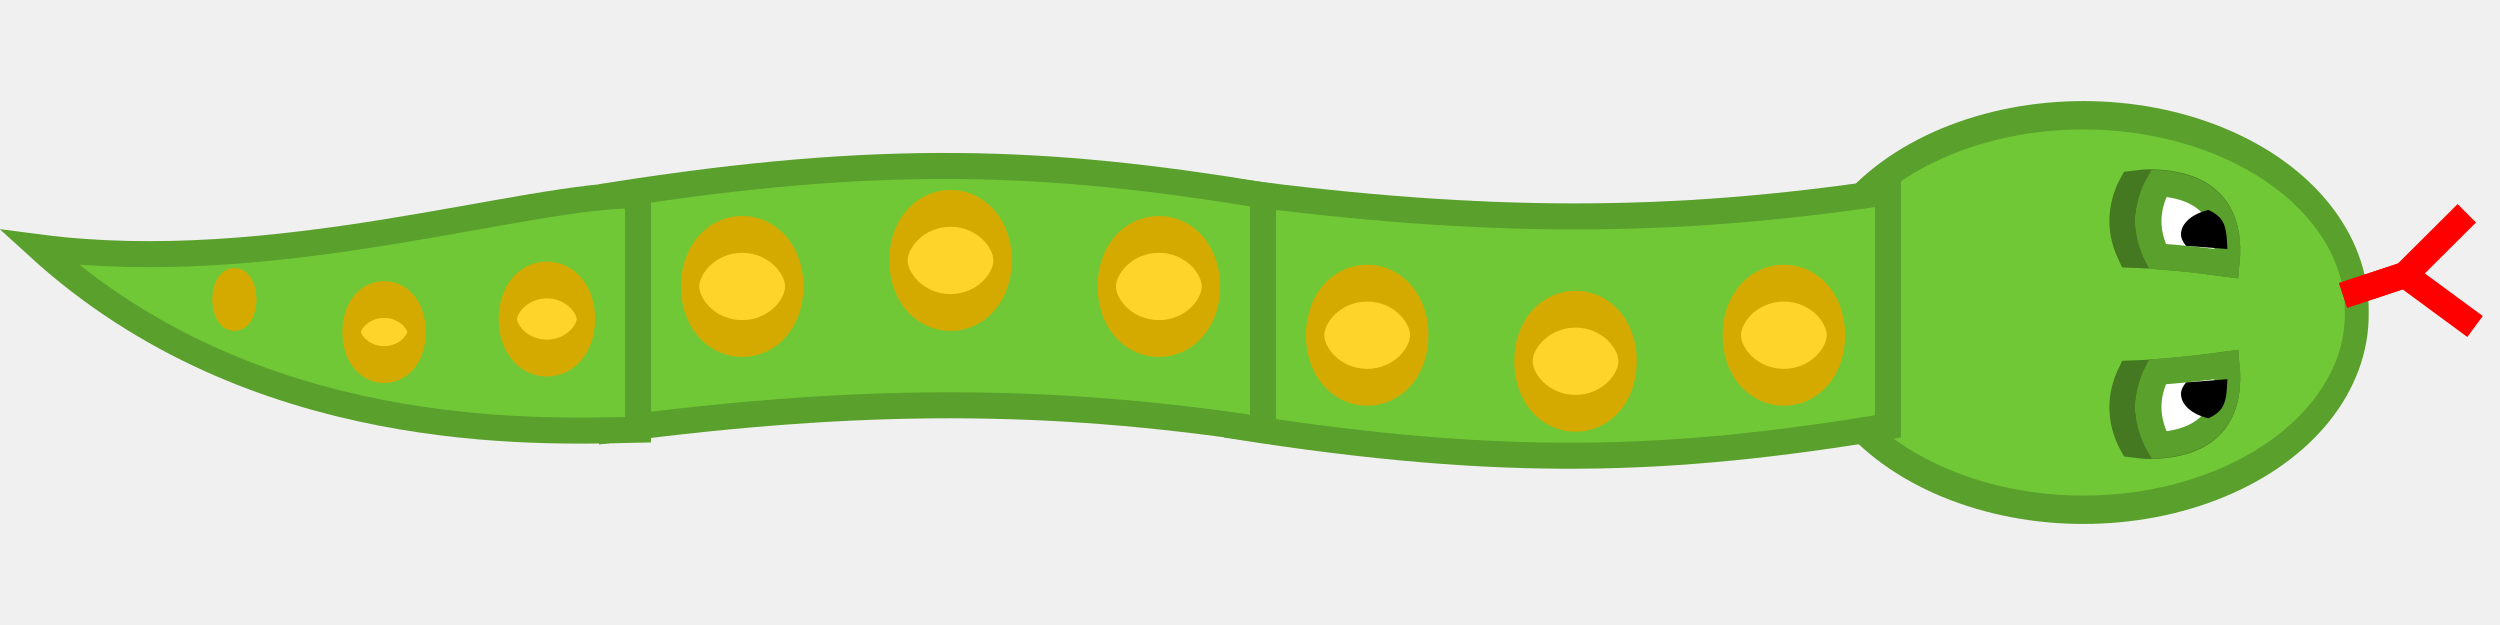
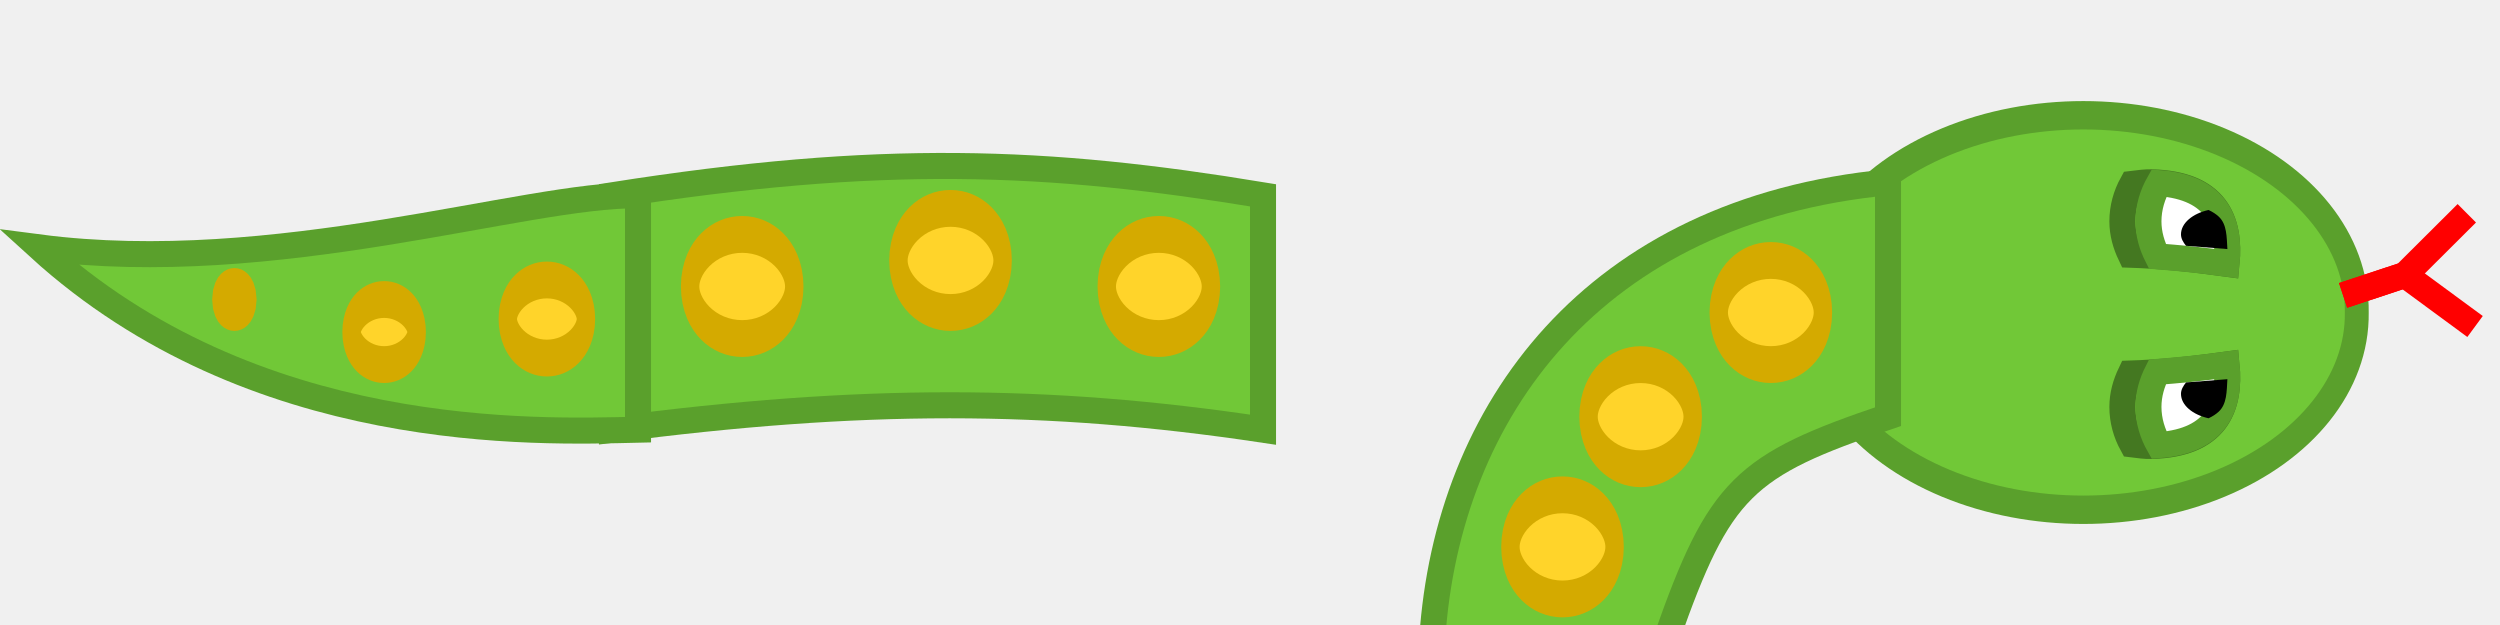
<svg xmlns="http://www.w3.org/2000/svg" width="96" height="24" id="svg2" version="1.1">
  <defs id="defs4" />
  <g id="head" transform="translate(0,-1028.362)">
    <path style="fill:#71c837;fill-opacity:1;stroke:#5aa02c;stroke-width:0.89;stroke-miterlimit:4;stroke-opacity:1;stroke-dasharray:none" id="path2989" d="m 92.25,11.625 a 10.188,6.125 0 1 1 -20.375,0 10.188,6.125 0 1 1 20.375,0 z" transform="matrix(1.030675,0,0,1.22449,-4.579754,1026.128)" />
    <path style="fill:none;stroke:#ff0000;stroke-width:1px;stroke-linecap:butt;stroke-linejoin:miter;stroke-opacity:1" d="m 89.975,1039.705 2.373,-0.786 2.377,-2.367" id="path2991" />
    <path id="path2995" d="m 89.975,1039.705 2.373,-0.786 2.694,1.981" style="fill:none;stroke:#ff0000;stroke-width:1px;stroke-linecap:butt;stroke-linejoin:miter;stroke-opacity:1" />
-     <path style="fill:#71c837;stroke:#447821;stroke-width:1px;stroke-linecap:butt;stroke-linejoin:miter;stroke-opacity:1" d="m 82.625,7 c -0.246,-0.006 -0.5,0.032 -0.75,0.062 C 81.64,7.49 81.5,7.977 81.5,8.5 c 0,0.463 0.125,0.889 0.312,1.281 C 82.888,9.817 83.999,9.918 85.5,10.125 85.667,8.458 85.086,7.063 82.625,7 z" transform="translate(0,1028.362)" id="path3189" />
+     <path style="fill:#71c837;stroke:#447821;stroke-width:1px;stroke-linecap:butt;stroke-linejoin:miter;stroke-opacity:1" d="M 82.625,7 C 82.379,6.994 82.125,7.032 81.875,7.062 81.64,7.49 81.5,7.977 81.5,8.5 c 0,0.463 0.125,0.889 0.312,1.281 C 82.888,9.817 83.999,9.918 85.5,10.125 85.667,8.458 85.086,7.063 82.625,7 z" transform="translate(0,1028.362)" id="path3189" />
    <path style="fill:#ffffff;stroke:#5aa02c;stroke-width:1px;stroke-linecap:butt;stroke-linejoin:miter;stroke-opacity:1" d="m 82.906,1035.393 c -0.247,0.436 -0.406,0.931 -0.406,1.469 0,0.488 0.137,0.936 0.344,1.344 0.781,0.061 1.623,0.139 2.656,0.281 0.16,-1.597 -0.384,-2.929 -2.594,-3.094 z" />
    <path style="fill:#000000;fill-opacity:1;stroke:none" d="m 84.809,1036.425 c -0.605,0.135 -1.059,0.499 -1.059,0.938 0,0.163 0.086,0.302 0.193,0.438 0.523,0.038 1.02,0.081 1.589,0.125 -0.029,-0.465 -0.014,-0.954 -0.337,-1.25 -0.106,-0.097 -0.223,-0.173 -0.385,-0.25 z" id="path3203" />
    <path id="path3216" d="m 82.625,1045.487 c -0.246,0.01 -0.5,-0.032 -0.75,-0.062 -0.235,-0.428 -0.375,-0.915 -0.375,-1.438 0,-0.464 0.125,-0.889 0.312,-1.281 1.076,-0.036 2.187,-0.137 3.688,-0.344 0.167,1.667 -0.414,3.062 -2.875,3.125 z" style="fill:#71c837;stroke:#447821;stroke-width:1px;stroke-linecap:butt;stroke-linejoin:miter;stroke-opacity:1" />
    <path id="path3197" d="m 82.906,1045.455 c -0.247,-0.436 -0.406,-0.931 -0.406,-1.469 0,-0.488 0.137,-0.936 0.344,-1.344 0.781,-0.061 1.623,-0.139 2.656,-0.281 0.16,1.597 -0.384,2.929 -2.594,3.094 z" style="fill:#ffffff;stroke:#5aa02c;stroke-width:1px;stroke-linecap:butt;stroke-linejoin:miter;stroke-opacity:1" />
    <path id="path3219" d="m 84.809,1044.424 c -0.605,-0.135 -1.059,-0.499 -1.059,-0.938 0,-0.163 0.086,-0.302 0.193,-0.438 0.523,-0.038 1.02,-0.081 1.589,-0.125 -0.029,0.465 -0.014,0.954 -0.337,1.25 -0.106,0.097 -0.223,0.173 -0.385,0.25 z" style="fill:#000000;fill-opacity:1;stroke:none" />
  </g>
-   <g id="layer2" style="display:inline">
-     <path id="path3088" d="m 47.5,16.373 c 10.333,1.625 16.667,1.375 25,0 l 0,-9 c -8.333,1.25 -15.417,1.25 -25,0 z" style="fill:#71c837;fill-opacity:1;stroke:#5aa02c;stroke-width:1" />
-     <path style="fill:#ffd42a;fill-opacity:1;stroke:#d4aa00;stroke-width:0.928;stroke-miterlimit:4;stroke-opacity:1;stroke-dasharray:none" id="path3090" d="m 70.375,13.188 a 2.625,1.312 0 1 1 -5.25,0 2.625,1.312 0 1 1 5.25,0 z" transform="matrix(0.7619048,0,0,-1.52381,16.88095,32.9683)" />
-     <path style="fill:#ffd42a;fill-opacity:1;stroke:#d4aa00;stroke-width:0.928;stroke-miterlimit:4;stroke-opacity:1;stroke-dasharray:none" id="path3092" d="m 70.375,13.188 a 2.625,1.312 0 1 1 -5.25,0 2.625,1.312 0 1 1 5.25,0 z" transform="matrix(0.7619048,0,0,-1.52381,8.880951,33.9683)" />
-     <path transform="matrix(0.7619048,0,0,-1.52381,0.880951,32.9683)" d="m 70.375,13.188 a 2.625,1.312 0 1 1 -5.25,0 2.625,1.312 0 1 1 5.25,0 z" id="path3094" style="fill:#ffd42a;fill-opacity:1;stroke:#d4aa00;stroke-width:0.928;stroke-miterlimit:4;stroke-opacity:1;stroke-dasharray:none" />
+   <g id="bend" style="display:inline">
+     <path style="fill:#71c837;stroke:#5aa02c;stroke-width:1px;stroke-linecap:butt;stroke-linejoin:miter;stroke-opacity:1" d="m 55,24.5 9,0 c 2.033,-5.768 2.95,-6.629 8.5,-8.5 l 0,-9 C 61.167,8.083 55.583,15.792 55,24.5 z" id="path3233" />
+     <path style="fill:#ffd42a;fill-opacity:1;stroke:#d4aa00;stroke-width:0.928;stroke-miterlimit:4;stroke-opacity:1;stroke-dasharray:none" id="path3235" d="m 70.375,13.188 a 2.625,1.312 0 1 1 -5.25,0 2.625,1.312 0 1 1 5.25,0 z" transform="matrix(-0.7619048,0,0,1.52381,111.6191,0.9047623)" />
+     <path transform="matrix(-0.7619048,0,0,1.52381,119.6191,-8.095238)" d="m 70.375,13.188 a 2.625,1.312 0 1 1 -5.25,0 2.625,1.312 0 1 1 5.25,0 z" id="path3237" style="fill:#ffd42a;fill-opacity:1;stroke:#d4aa00;stroke-width:0.928;stroke-miterlimit:4;stroke-opacity:1;stroke-dasharray:none" />
+     <path style="fill:#ffd42a;fill-opacity:1;stroke:#d4aa00;stroke-width:0.928;stroke-miterlimit:4;stroke-opacity:1;stroke-dasharray:none" id="path3239" d="m 70.375,13.188 a 2.625,1.312 0 1 1 -5.25,0 2.625,1.312 0 1 1 5.25,0 z" transform="matrix(-0.7619048,0,0,1.52381,114.6191,-4.095238)" />
  </g>
  <g id="body">
    <path style="fill:#71c837;fill-opacity:1;stroke:#5aa02c;stroke-width:1" d="m 23.5,7.5 c 10.333,-1.625 16.667,-1.375 25,0 L 48.5,16.5 c -8.333,-1.25 -15.417,-1.25 -25,0 z" id="rect3051" />
    <path transform="matrix(0.7619048,0,0,1.52381,-7.119049,-9.0952)" d="m 70.375,13.188 a 2.625,1.312 0 1 1 -5.25,0 2.625,1.312 0 1 1 5.25,0 z" id="path3053" style="fill:#ffd42a;fill-opacity:1;stroke:#d4aa00;stroke-width:0.928;stroke-miterlimit:4;stroke-opacity:1;stroke-dasharray:none" />
    <path transform="matrix(0.7619048,0,0,1.52381,-15.11905,-10.0952)" d="m 70.375,13.188 a 2.625,1.312 0 1 1 -5.25,0 2.625,1.312 0 1 1 5.25,0 z" id="path3055" style="fill:#ffd42a;fill-opacity:1;stroke:#d4aa00;stroke-width:0.928;stroke-miterlimit:4;stroke-opacity:1;stroke-dasharray:none" />
    <path style="fill:#ffd42a;fill-opacity:1;stroke:#d4aa00;stroke-width:0.928;stroke-miterlimit:4;stroke-opacity:1;stroke-dasharray:none" id="path3057" d="m 70.375,13.188 a 2.625,1.312 0 1 1 -5.25,0 2.625,1.312 0 1 1 5.25,0 z" transform="matrix(0.7619048,0,0,1.52381,-23.11905,-9.0952)" />
  </g>
  <g id="tail">
    <path style="fill:#71c837;stroke:#5aa02c;stroke-width:1px;stroke-linecap:butt;stroke-linejoin:miter;stroke-opacity:1" d="m 24.5,7.5 c -4.305,-0.052 -13.952,3.182 -23,2 C 9.741,17.008 20.587,16.59 24.5,16.5 z" id="path3059" />
    <path transform="matrix(0.5714286,0,0,1.142857,-17.71429,-2.8214)" d="m 70.375,13.188 a 2.625,1.312 0 1 1 -5.25,0 2.625,1.312 0 1 1 5.25,0 z" id="path3070" style="fill:#ffd42a;fill-opacity:1;stroke:#d4aa00;stroke-width:1.237;stroke-miterlimit:4;stroke-opacity:1;stroke-dasharray:none" />
    <path style="fill:#ffd42a;fill-opacity:1;stroke:#d4aa00;stroke-width:1.485;stroke-miterlimit:4;stroke-opacity:1;stroke-dasharray:none" id="path3183" d="m 70.375,13.188 a 2.625,1.312 0 1 1 -5.25,0 2.625,1.312 0 1 1 5.25,0 z" transform="matrix(0.4761905,0,0,0.952381,-17.5119,0.1904759)" />
    <path transform="matrix(0.1904762,0,0,0.3809524,-3.904762,6.47619)" d="m 70.375,13.188 a 2.625,1.312 0 1 1 -5.25,0 2.625,1.312 0 1 1 5.25,0 z" id="path3185" style="fill:#ffd42a;fill-opacity:1;stroke:#d4aa00;stroke-width:3.712;stroke-miterlimit:4;stroke-opacity:1;stroke-dasharray:none" />
  </g>
</svg>
